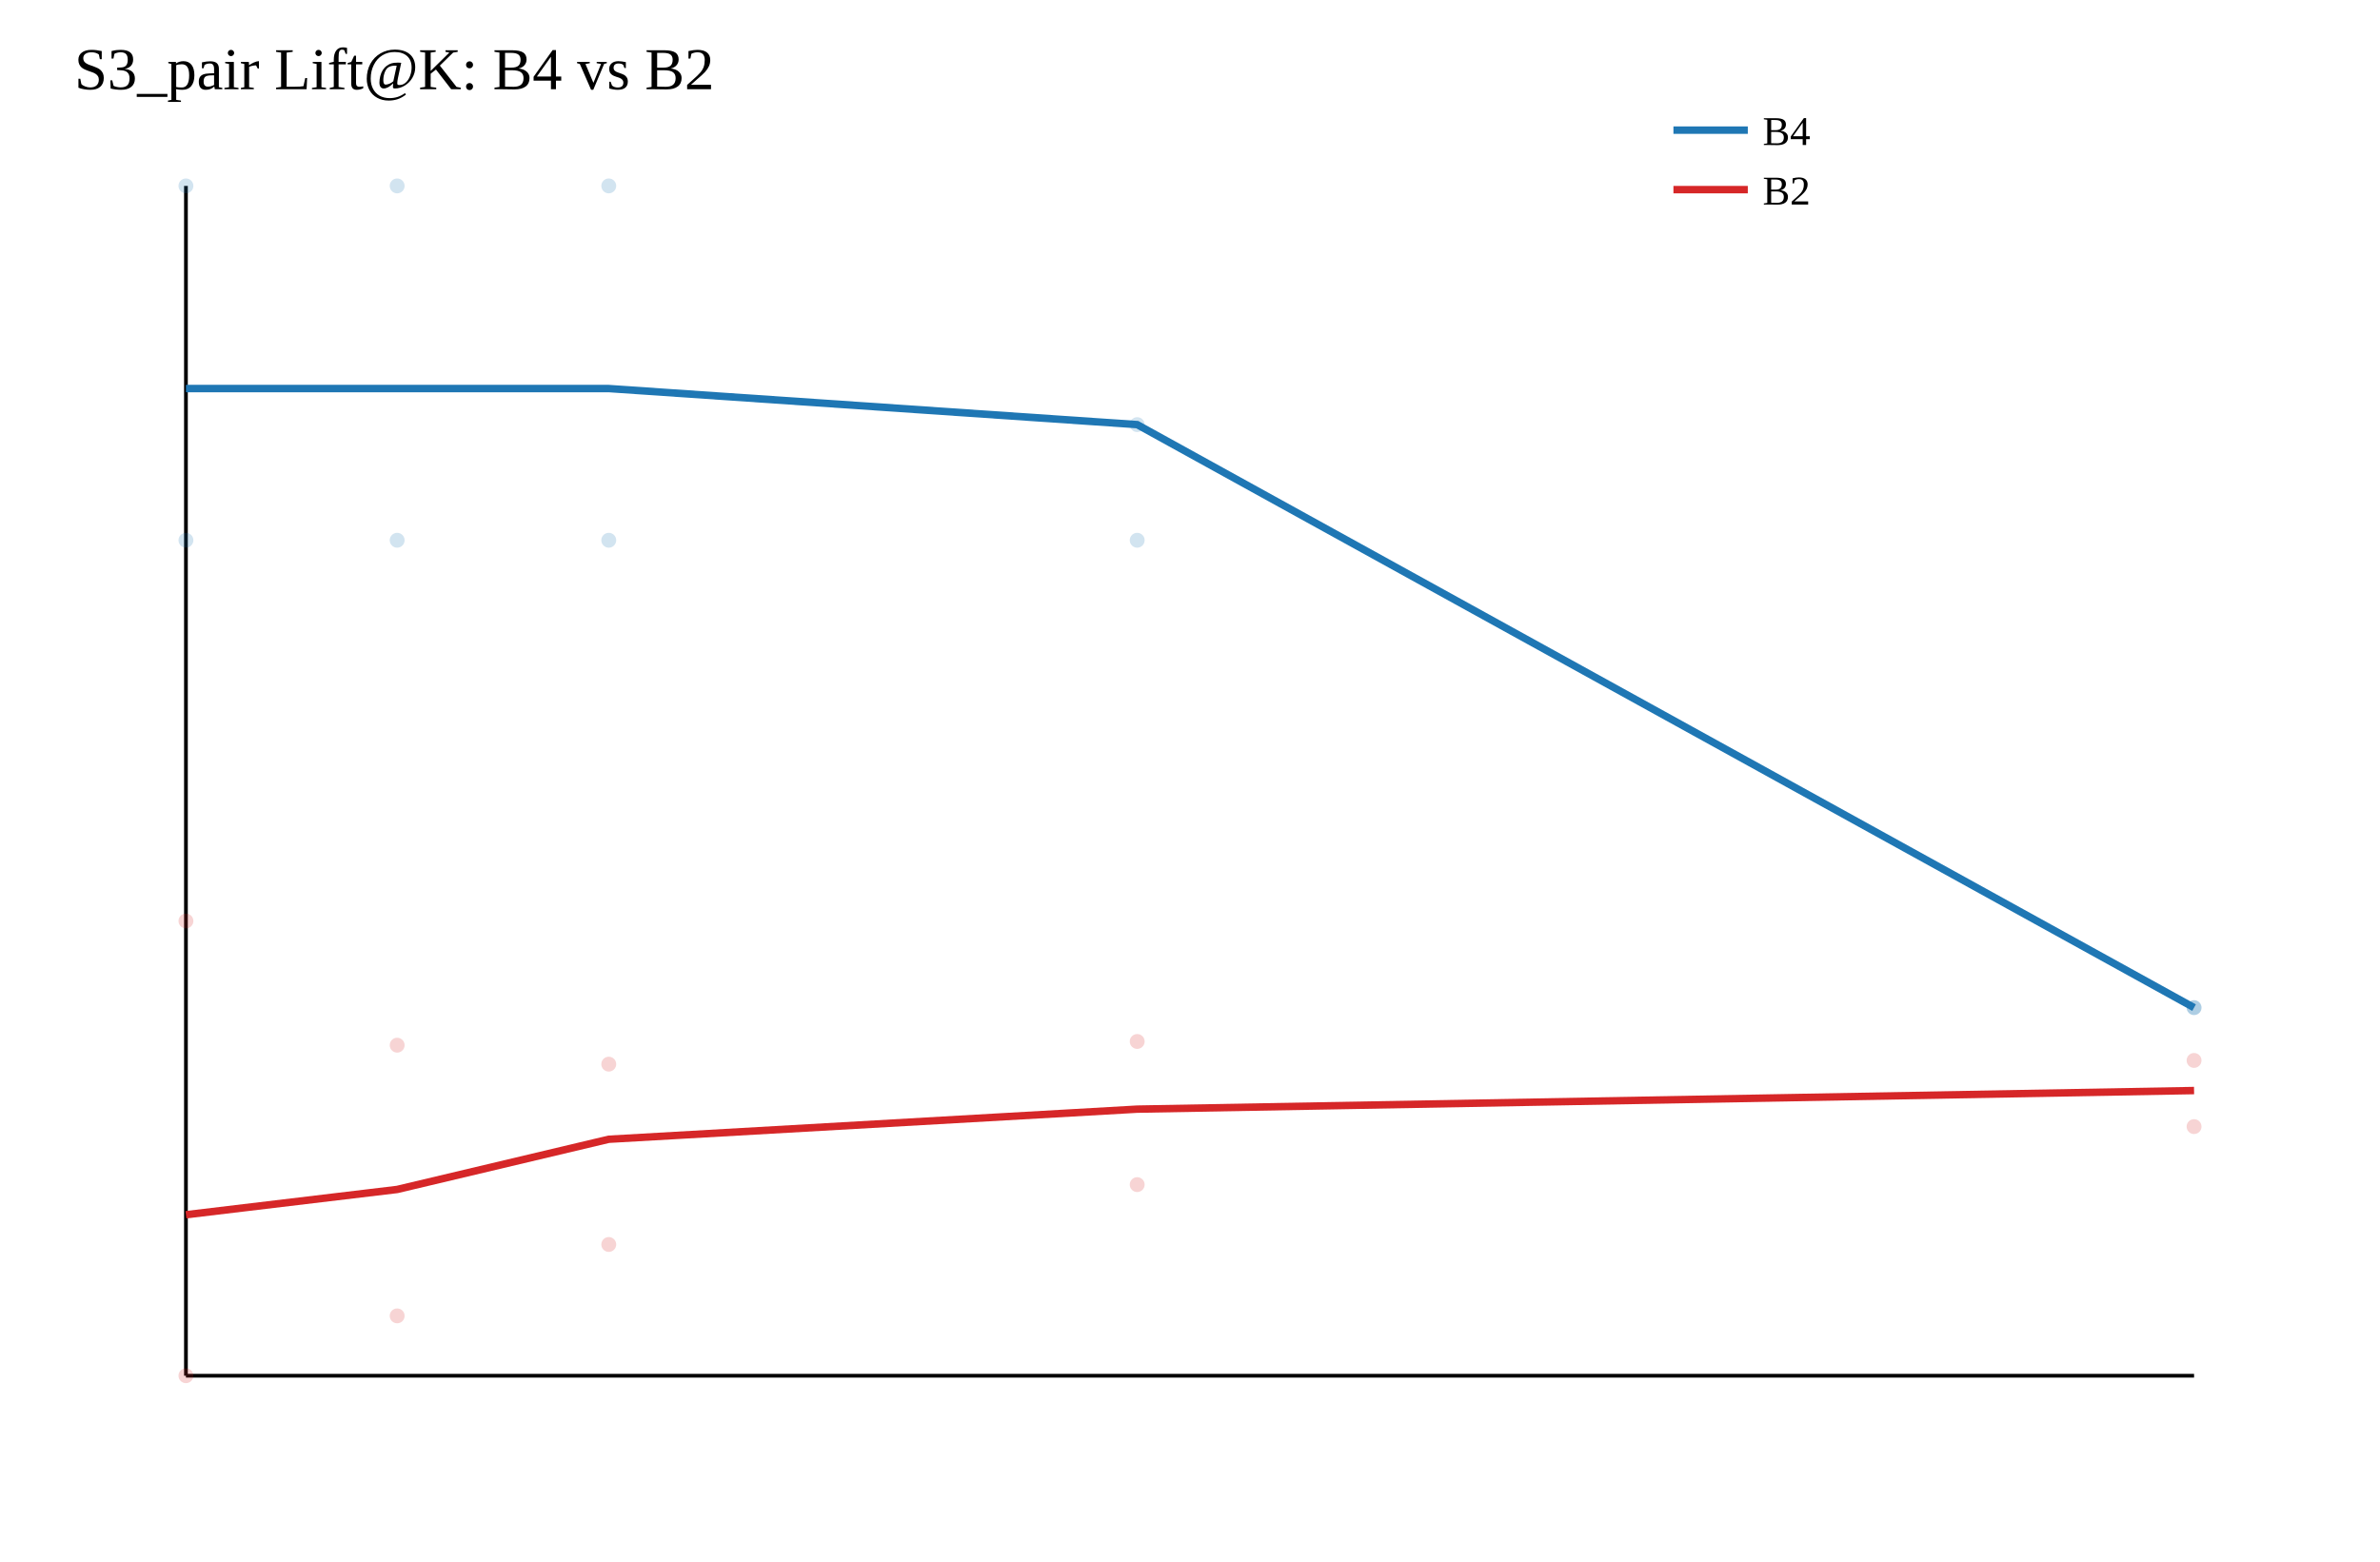
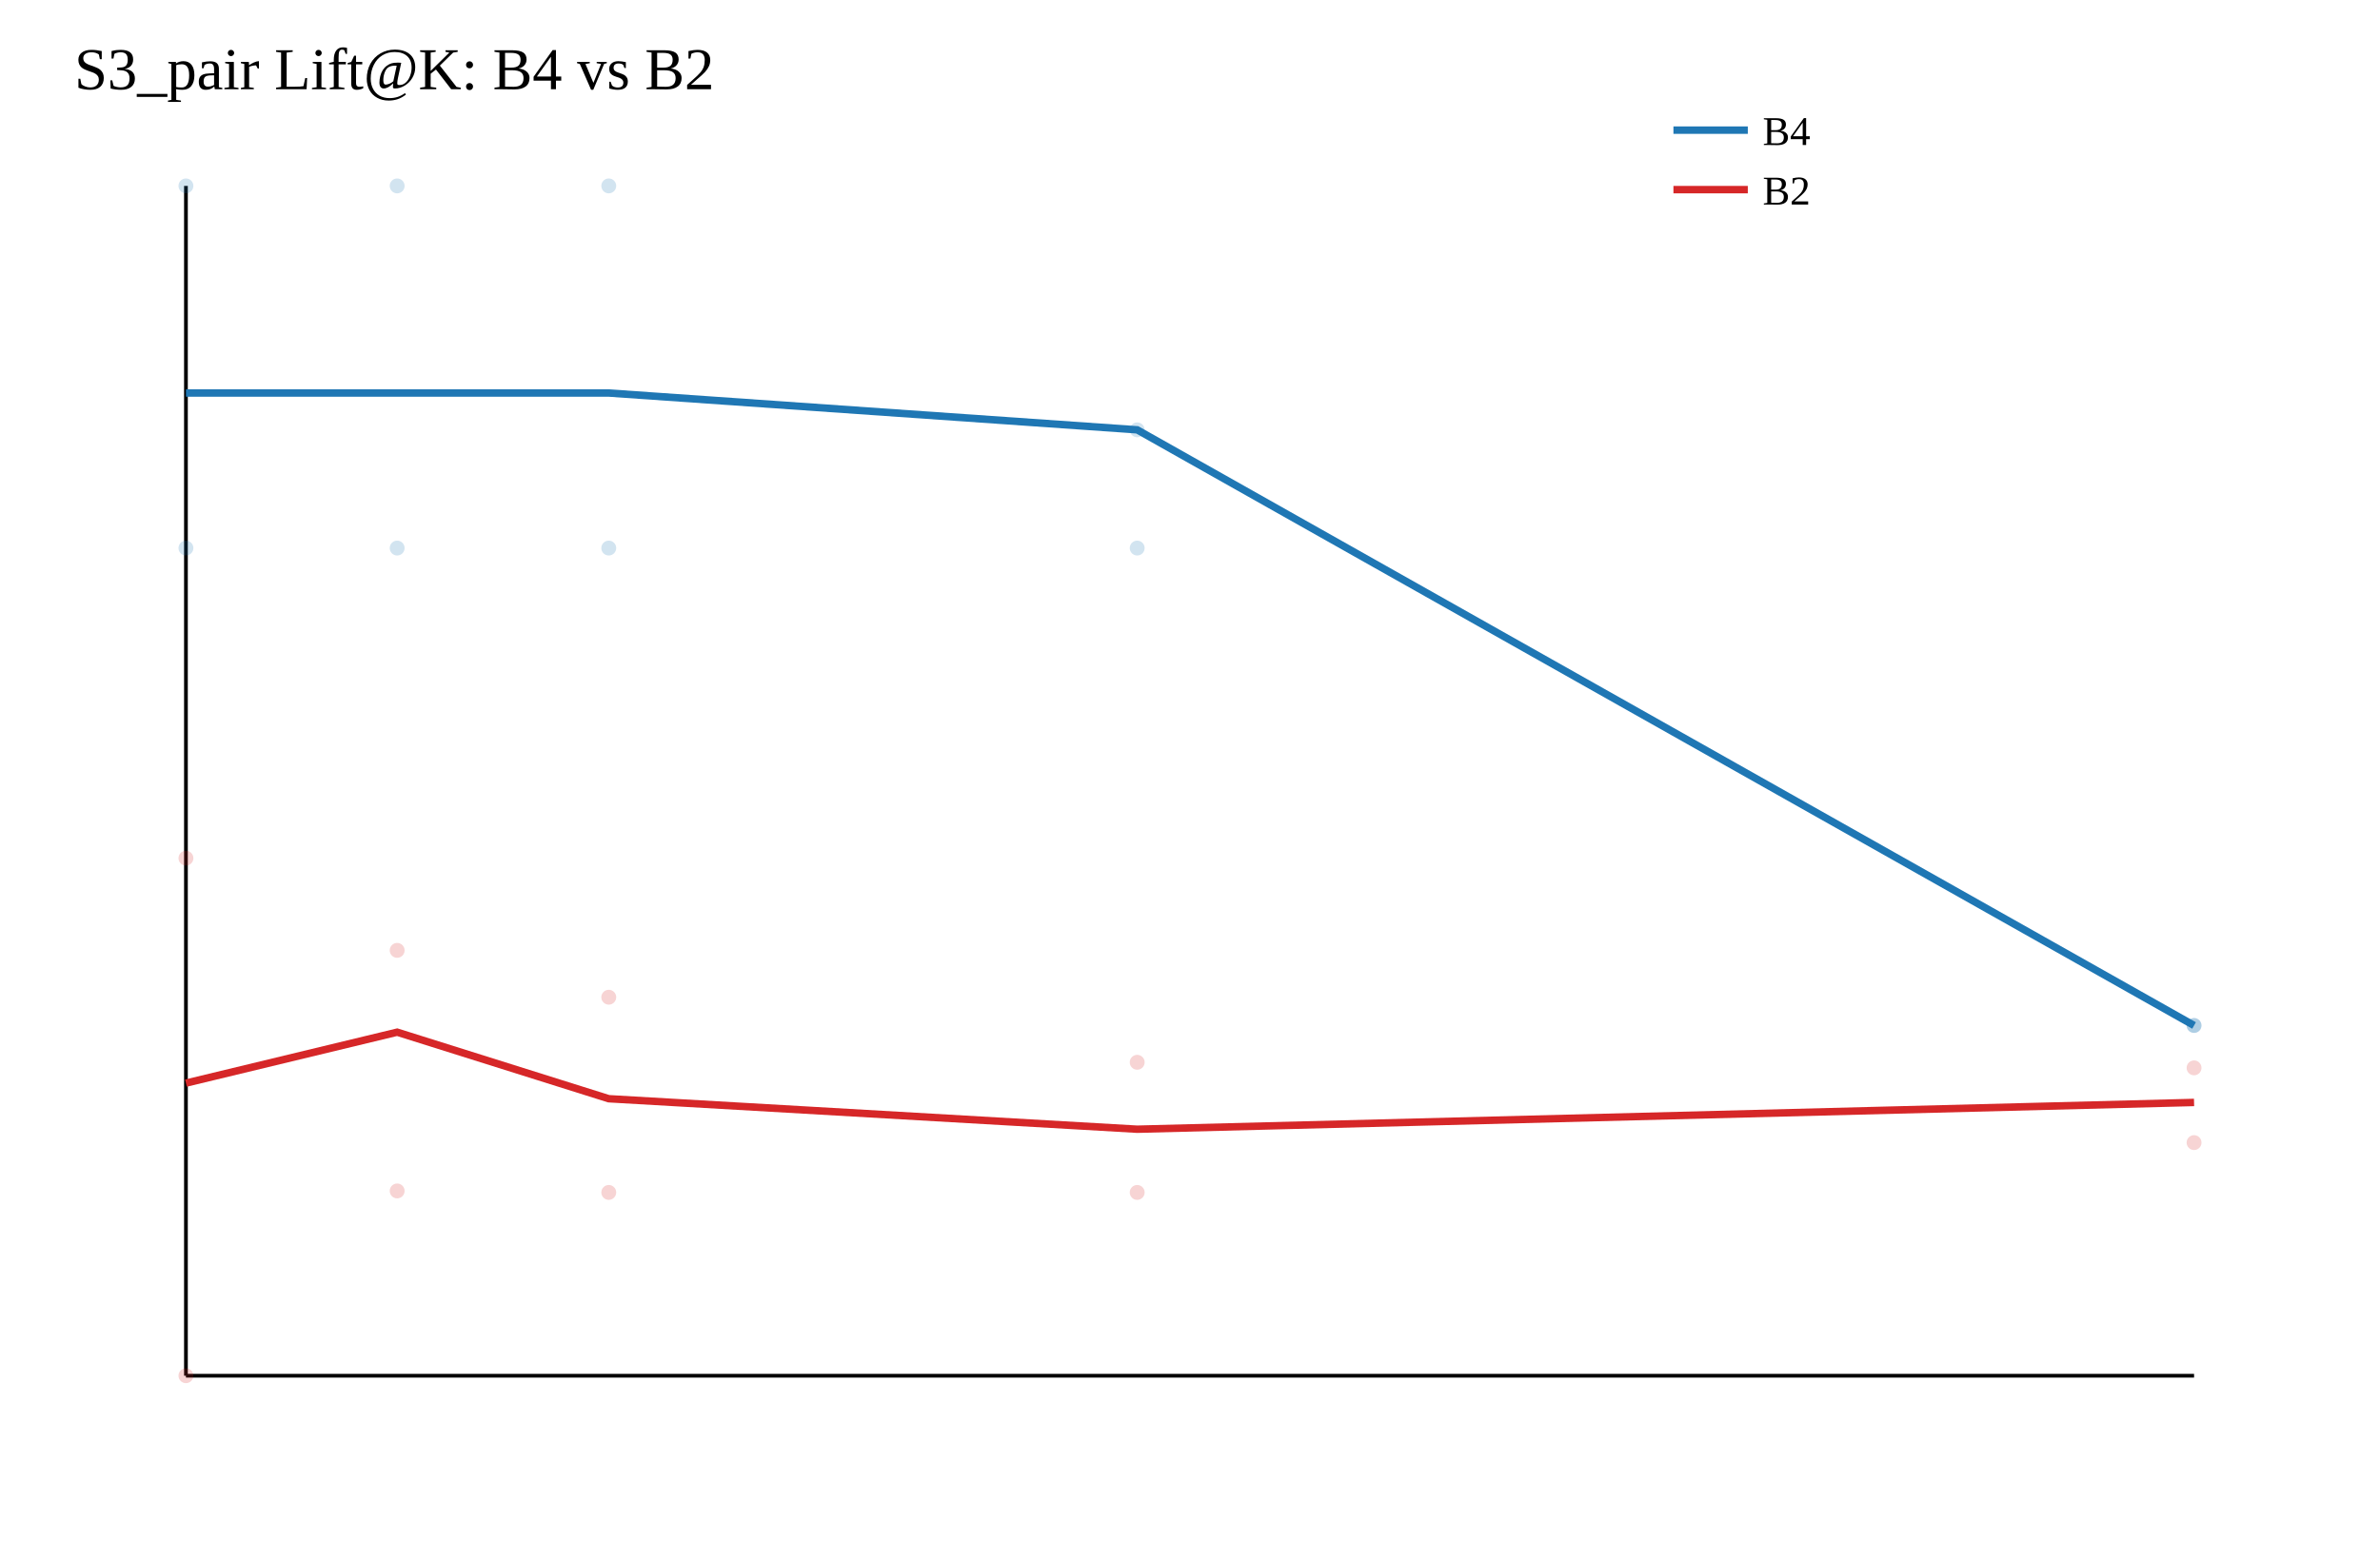
<svg xmlns="http://www.w3.org/2000/svg" width="640" height="420">
  <text x="20" y="24" font-size="16">S3_pair Lift@K: B4 vs B2</text>
  <line x1="50" y1="370" x2="590" y2="370" stroke="black" />
  <line x1="50" y1="370" x2="50" y2="50" stroke="black" />
-   <circle cx="50.0" cy="145.3" r="2" fill="#1f77b4" opacity="0.2" />
-   <circle cx="106.8" cy="145.3" r="2" fill="#1f77b4" opacity="0.2" />
-   <circle cx="163.7" cy="145.3" r="2" fill="#1f77b4" opacity="0.2" />
-   <circle cx="305.8" cy="145.3" r="2" fill="#1f77b4" opacity="0.2" />
-   <circle cx="590.0" cy="271.0" r="2" fill="#1f77b4" opacity="0.2" />
+   <circle cx="50.0" cy="147.4" r="2" fill="#1f77b4" opacity="0.2" />
+   <circle cx="106.8" cy="147.4" r="2" fill="#1f77b4" opacity="0.2" />
+   <circle cx="163.7" cy="147.4" r="2" fill="#1f77b4" opacity="0.2" />
+   <circle cx="305.8" cy="147.4" r="2" fill="#1f77b4" opacity="0.2" />
+   <circle cx="590.0" cy="275.8" r="2" fill="#1f77b4" opacity="0.2" />
  <circle cx="50.0" cy="50.0" r="2" fill="#1f77b4" opacity="0.2" />
  <circle cx="106.8" cy="50.0" r="2" fill="#1f77b4" opacity="0.2" />
  <circle cx="163.7" cy="50.0" r="2" fill="#1f77b4" opacity="0.2" />
-   <circle cx="305.8" cy="114.2" r="2" fill="#1f77b4" opacity="0.2" />
-   <circle cx="590.0" cy="271.0" r="2" fill="#1f77b4" opacity="0.2" />
+   <circle cx="305.8" cy="115.6" r="2" fill="#1f77b4" opacity="0.2" />
+   <circle cx="590.0" cy="275.8" r="2" fill="#1f77b4" opacity="0.2" />
  <circle cx="50.0" cy="370.0" r="2" fill="#d62728" opacity="0.2" />
-   <circle cx="106.8" cy="353.9" r="2" fill="#d62728" opacity="0.2" />
-   <circle cx="163.7" cy="334.7" r="2" fill="#d62728" opacity="0.2" />
-   <circle cx="305.8" cy="318.6" r="2" fill="#d62728" opacity="0.2" />
-   <circle cx="590.0" cy="303.0" r="2" fill="#d62728" opacity="0.2" />
-   <circle cx="50.0" cy="247.7" r="2" fill="#d62728" opacity="0.2" />
-   <circle cx="106.8" cy="281.1" r="2" fill="#d62728" opacity="0.2" />
-   <circle cx="163.7" cy="286.2" r="2" fill="#d62728" opacity="0.2" />
-   <circle cx="305.8" cy="280.1" r="2" fill="#d62728" opacity="0.2" />
-   <circle cx="590.0" cy="285.2" r="2" fill="#d62728" opacity="0.2" />
-   <polyline fill="none" stroke="#1f77b4" stroke-width="2" points="50.0,104.5 106.8,104.5 163.7,104.5 305.8,114.2 590.0,271.0" />
+   <circle cx="106.8" cy="320.3" r="2" fill="#d62728" opacity="0.2" />
+   <circle cx="163.7" cy="320.7" r="2" fill="#d62728" opacity="0.2" />
+   <circle cx="305.8" cy="320.7" r="2" fill="#d62728" opacity="0.2" />
+   <circle cx="590.0" cy="307.3" r="2" fill="#d62728" opacity="0.2" />
+   <circle cx="50.0" cy="230.8" r="2" fill="#d62728" opacity="0.2" />
+   <circle cx="106.8" cy="255.6" r="2" fill="#d62728" opacity="0.2" />
+   <circle cx="163.7" cy="268.2" r="2" fill="#d62728" opacity="0.2" />
+   <circle cx="305.8" cy="285.7" r="2" fill="#d62728" opacity="0.2" />
+   <circle cx="590.0" cy="287.2" r="2" fill="#d62728" opacity="0.2" />
+   <polyline fill="none" stroke="#1f77b4" stroke-width="2" points="50.0,105.7 106.8,105.7 163.7,105.7 305.8,115.6 590.0,275.8" />
  <line x1="450" y1="35" x2="470" y2="35" stroke="#1f77b4" stroke-width="2" />
  <text x="474" y="39" font-size="11">B4</text>
-   <polyline fill="none" stroke="#d62728" stroke-width="2" points="50.0,326.7 106.8,319.9 163.7,306.4 305.8,298.3 590.0,293.3" />
+   <polyline fill="none" stroke="#d62728" stroke-width="2" points="50.0,291.3 106.8,277.6 163.7,295.5 305.8,303.7 590.0,296.5" />
  <line x1="450" y1="51" x2="470" y2="51" stroke="#d62728" stroke-width="2" />
  <text x="474" y="55" font-size="11">B2</text>
</svg>
